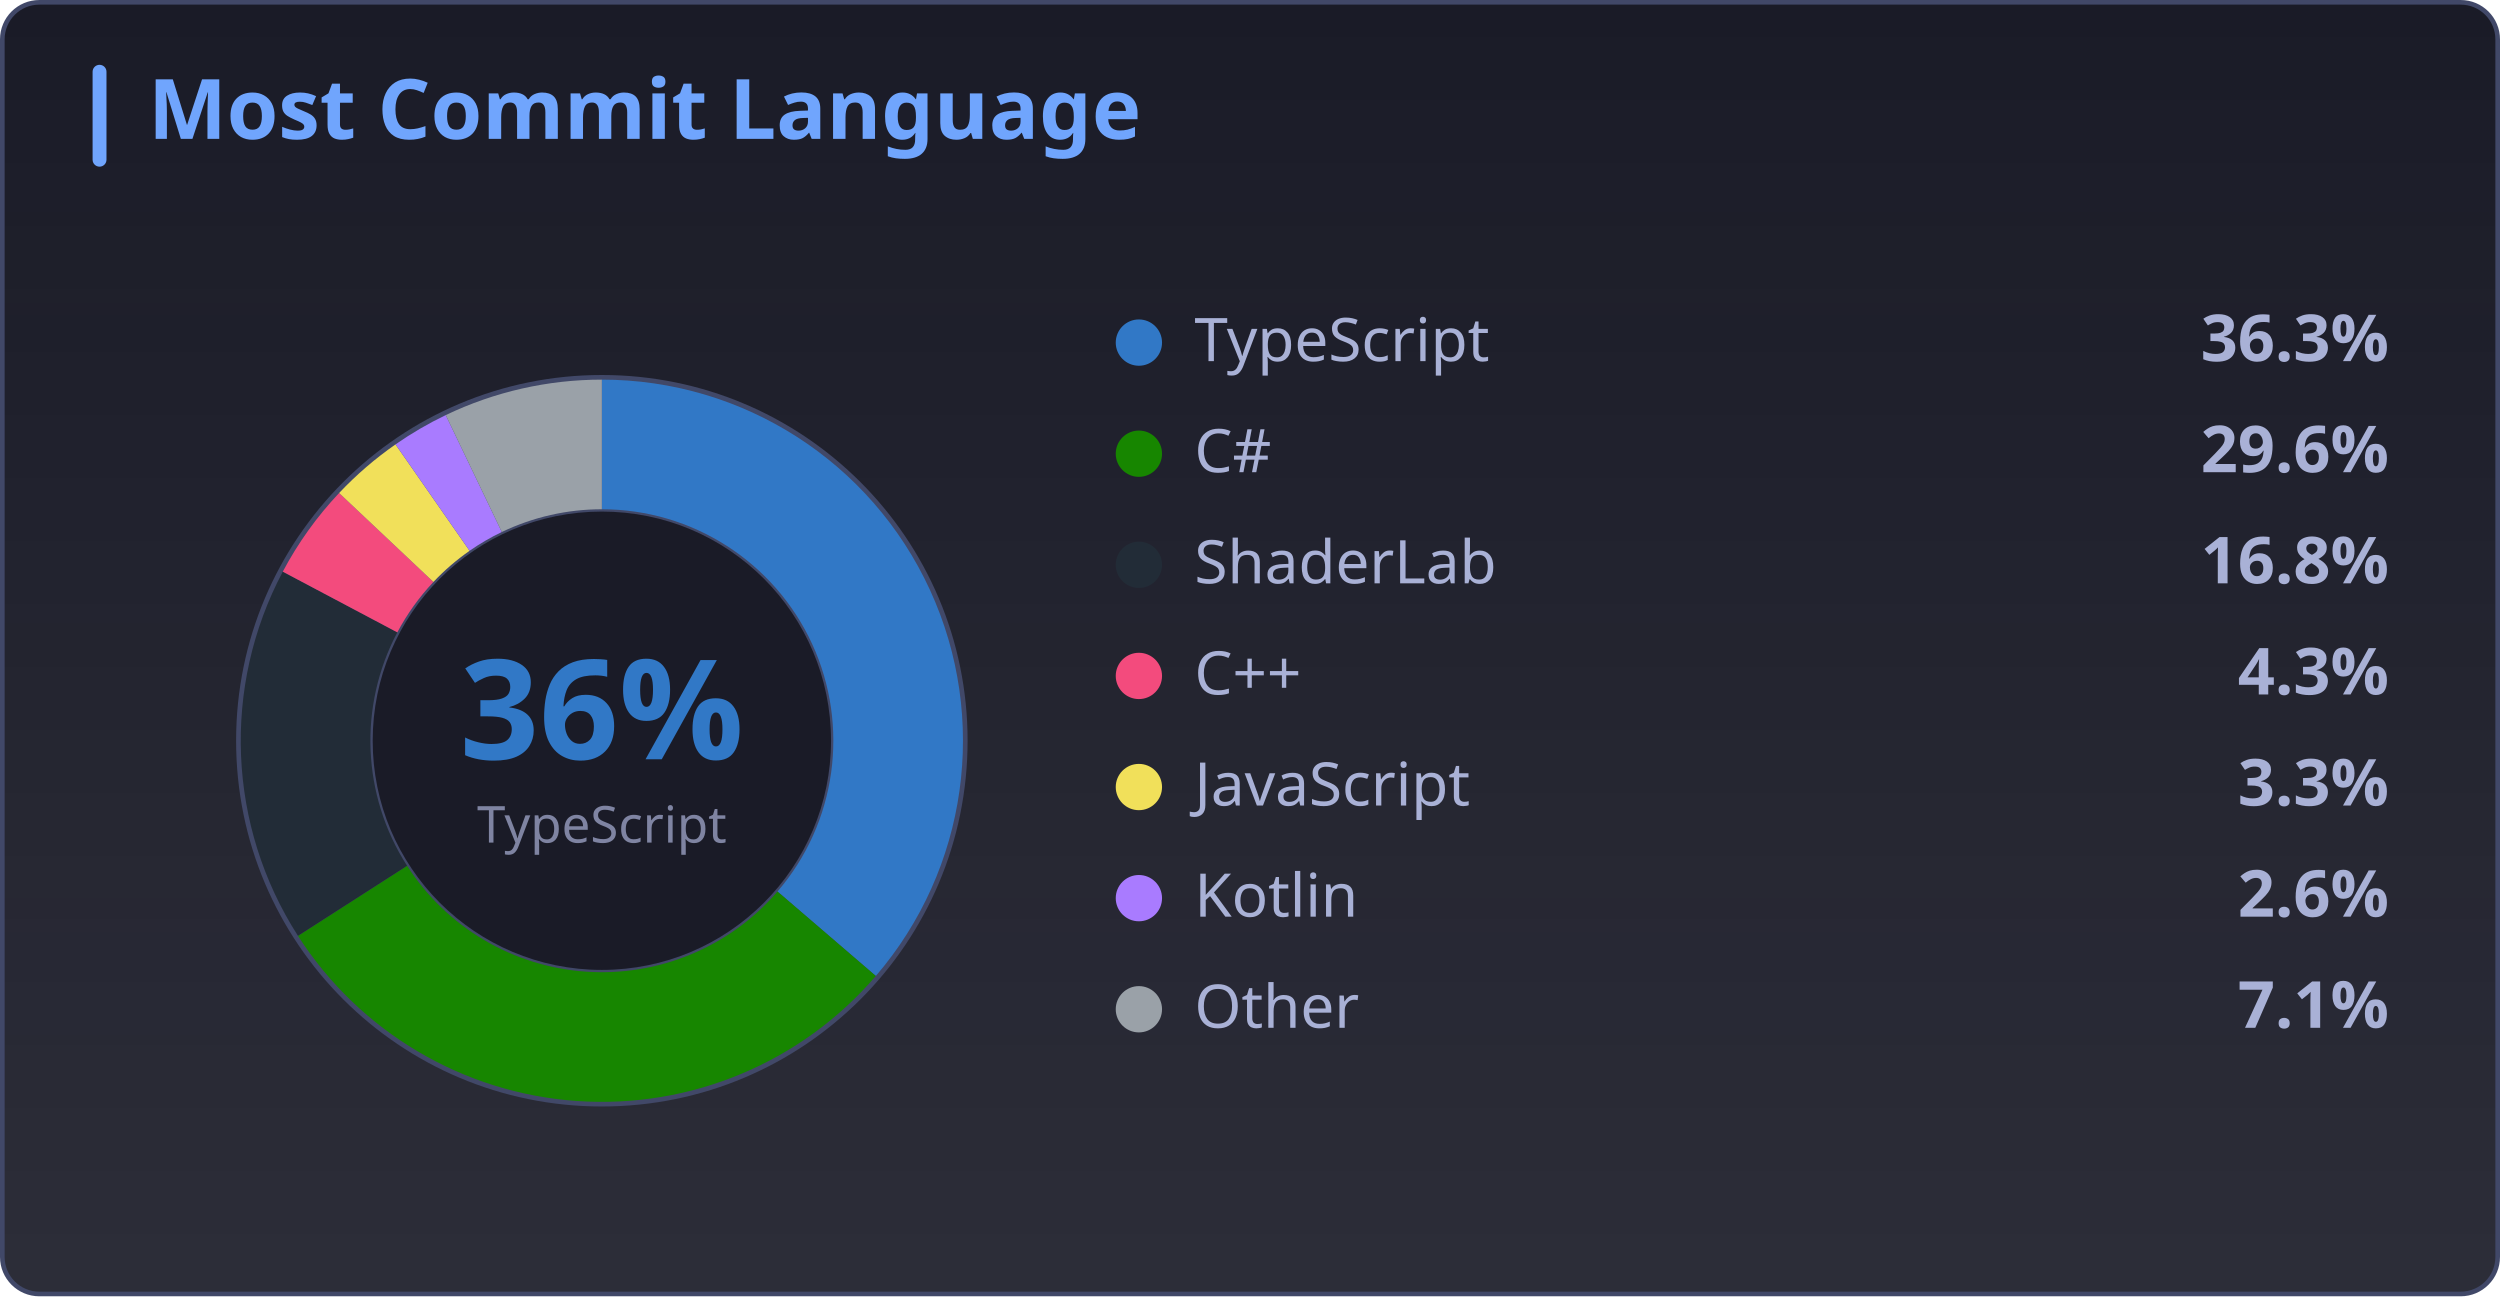
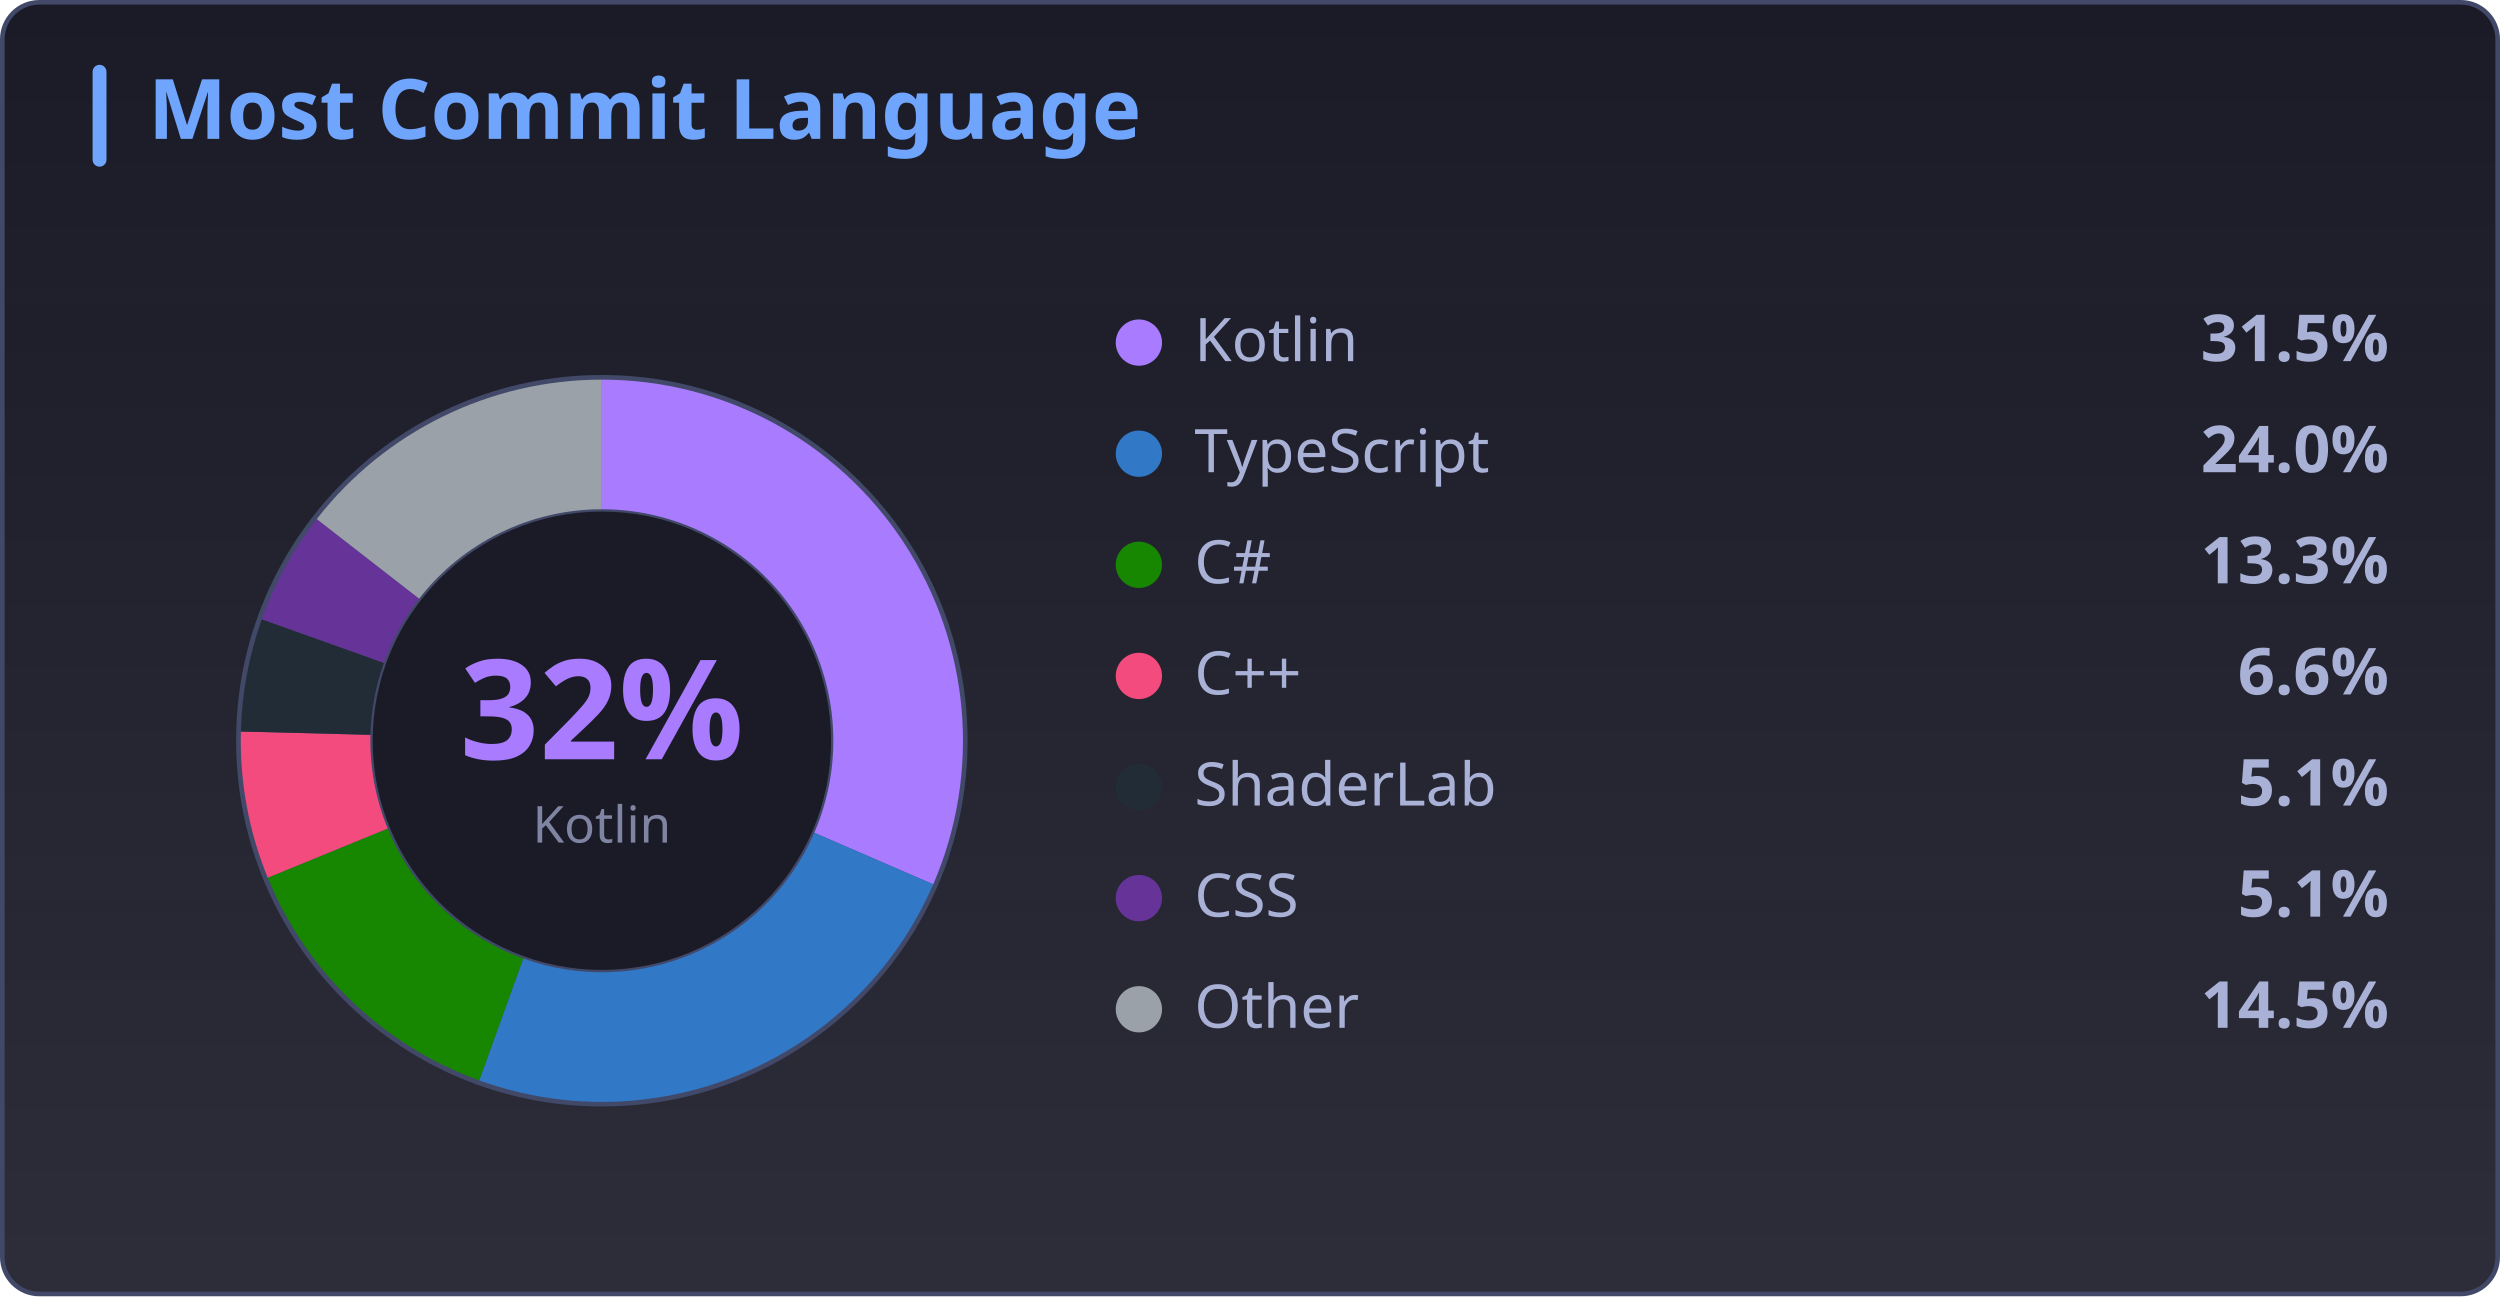
<svg xmlns="http://www.w3.org/2000/svg" width="540" height="280" viewBox="0 0 540 280" fill="none">
  <defs>
    <linearGradient id="card-bg" x1="0" y1="0" x2="0" y2="1">
      <stop offset="0%" stop-color="#1a1b27" stop-opacity="1" />
      <stop offset="100%" stop-color="#1a1b27" stop-opacity="0.92" />
    </linearGradient>
  </defs>
  <style>
.title    { font: 700 18px 'Segoe UI', system-ui, Sans-Serif; fill: #70a5fd; }
.text     { font: 400 13px 'Segoe UI', system-ui, Sans-Serif; fill: #a9b1d6; }
.muted    { font: 400 11px 'Segoe UI', system-ui, Sans-Serif; fill: #a9b1d6; opacity: 0.7; }
.bold     { font: 700 14px 'Segoe UI', system-ui, Sans-Serif; fill: #a9b1d6; }
.num      { font: 700 15px 'Segoe UI', system-ui, Sans-Serif; fill: #a9b1d6; }
.huge     { font: 800 30px 'Segoe UI', system-ui, Sans-Serif; }
.label    { font: 600 10px 'Segoe UI', system-ui, Sans-Serif; fill: #a9b1d6; opacity: 0.7; letter-spacing: 0.6px; }
.fadein   { animation: fadein 0.6s ease-in both; }
@keyframes fadein { from { opacity: 0; transform: translateY(4px); } to { opacity: 1; transform: translateY(0); } }
</style>
  <rect x="0.5" y="0.5" rx="8" ry="8" width="539" height="279" fill="url(#card-bg)" stroke="#414868" />
  <rect x="20" y="14" width="3" height="22" rx="1.5" fill="#70a5fd" />
  <text class="title" x="32" y="30">Most Commit Language</text>
  <circle cx="130.00" cy="160.00" r="79.00" fill="#414868" />
-   <path d="M130.00,82.00 A78.00,78.00 0 0 1 189.18,210.81 L167.94,192.57 A50.00,50.00 0 0 0 130.00,110.00 Z" fill="#3178c6" />
-   <path d="M189.18,210.81 A78.00,78.00 0 0 1 64.36,202.14 L87.93,187.01 A50.00,50.00 0 0 0 167.94,192.57 Z" fill="#178600" />
-   <path d="M64.36,202.14 A78.00,78.00 0 0 1 61.08,123.48 L85.82,136.59 A50.00,50.00 0 0 0 87.93,187.01 Z" fill="#222c37" />
-   <path d="M61.08,123.48 A78.00,78.00 0 0 1 73.25,106.49 L93.62,125.70 A50.00,50.00 0 0 0 85.82,136.59 Z" fill="#f34b7d" />
-   <path d="M73.25,106.49 A78.00,78.00 0 0 1 85.43,95.99 L101.43,118.97 A50.00,50.00 0 0 0 93.62,125.70 Z" fill="#f1e05a" />
-   <path d="M85.43,95.99 A78.00,78.00 0 0 1 96.28,89.66 L108.39,114.91 A50.00,50.00 0 0 0 101.43,118.97 Z" fill="#A97BFF" />
-   <path d="M96.28,89.66 A78.00,78.00 0 0 1 130.00,82.00 L130.00,110.00 A50.00,50.00 0 0 0 108.39,114.91 Z" fill="#9aa1a8" />
+   <path d="M130.00,82.00 A78.00,78.00 0 0 1 201.57,191.02 L175.88,179.88 A50.00,50.00 0 0 0 130.00,110.00 Z" fill="#A97BFF" />
+   <path d="M201.57,191.02 A78.00,78.00 0 0 1 103.51,233.36 L113.02,207.03 A50.00,50.00 0 0 0 175.88,179.88 Z" fill="#3178c6" />
+   <path d="M103.51,233.36 A78.00,78.00 0 0 1 57.83,189.58 L83.74,178.96 A50.00,50.00 0 0 0 113.02,207.03 Z" fill="#178600" />
+   <path d="M57.83,189.58 A78.00,78.00 0 0 1 52.03,158.01 L80.02,158.72 A50.00,50.00 0 0 0 83.74,178.96 Z" fill="#f34b7d" />
+   <path d="M52.03,158.01 A78.00,78.00 0 0 1 56.55,133.75 L82.92,143.17 A50.00,50.00 0 0 0 80.02,158.72 Z" fill="#222c37" />
+   <path d="M56.55,133.75 A78.00,78.00 0 0 1 68.42,112.12 L90.53,129.31 A50.00,50.00 0 0 0 82.92,143.17 Z" fill="#663399" />
+   <path d="M68.42,112.12 A78.00,78.00 0 0 1 130.00,82.00 L130.00,110.00 A50.00,50.00 0 0 0 90.53,129.31 Z" fill="#9aa1a8" />
  <circle cx="130.00" cy="160.00" r="49.50" fill="#1a1b27" />
-   <text x="130.00" y="164.00" text-anchor="middle" class="huge" fill="#3178c6">36%</text>
-   <text class="muted" x="130.00" y="182.00" text-anchor="middle">TypeScript</text>
-   <circle cx="246.00" cy="74.00" r="5.00" fill="#3178c6" />
-   <text class="text" x="258.00" y="78.00">TypeScript</text>
-   <text class="bold" x="516.00" y="78.00" text-anchor="end">36.3%</text>
-   <circle cx="246.00" cy="98.00" r="5.00" fill="#178600" />
-   <text class="text" x="258.00" y="102.00">C#</text>
-   <text class="bold" x="516.00" y="102.00" text-anchor="end">29.6%</text>
-   <circle cx="246.00" cy="122.00" r="5.00" fill="#222c37" />
-   <text class="text" x="258.00" y="126.00">ShaderLab</text>
-   <text class="bold" x="516.00" y="126.00" text-anchor="end">16.8%</text>
+   <text x="130.00" y="164.00" text-anchor="middle" class="huge" fill="#A97BFF">32%</text>
+   <text class="muted" x="130.00" y="182.00" text-anchor="middle">Kotlin</text>
+   <circle cx="246.00" cy="74.00" r="5.00" fill="#A97BFF" />
+   <text class="text" x="258.00" y="78.00">Kotlin</text>
+   <text class="bold" x="516.00" y="78.00" text-anchor="end">31.5%</text>
+   <circle cx="246.00" cy="98.00" r="5.00" fill="#3178c6" />
+   <text class="text" x="258.00" y="102.00">TypeScript</text>
+   <text class="bold" x="516.00" y="102.00" text-anchor="end">24.0%</text>
+   <circle cx="246.00" cy="122.00" r="5.00" fill="#178600" />
+   <text class="text" x="258.00" y="126.00">C#</text>
+   <text class="bold" x="516.00" y="126.00" text-anchor="end">13.3%</text>
  <circle cx="246.00" cy="146.00" r="5.00" fill="#f34b7d" />
  <text class="text" x="258.00" y="150.00">C++</text>
-   <text class="bold" x="516.00" y="150.00" text-anchor="end">4.3%</text>
-   <circle cx="246.00" cy="170.00" r="5.00" fill="#f1e05a" />
-   <text class="text" x="258.00" y="174.00">JavaScript</text>
-   <text class="bold" x="516.00" y="174.00" text-anchor="end">3.3%</text>
-   <circle cx="246.00" cy="194.00" r="5.00" fill="#A97BFF" />
-   <text class="text" x="258.00" y="198.00">Kotlin</text>
-   <text class="bold" x="516.00" y="198.00" text-anchor="end">2.6%</text>
+   <text class="bold" x="516.00" y="150.00" text-anchor="end">6.6%</text>
+   <circle cx="246.00" cy="170.00" r="5.00" fill="#222c37" />
+   <text class="text" x="258.00" y="174.00">ShaderLab</text>
+   <text class="bold" x="516.00" y="174.00" text-anchor="end">5.1%</text>
+   <circle cx="246.00" cy="194.00" r="5.00" fill="#663399" />
+   <text class="text" x="258.00" y="198.00">CSS</text>
+   <text class="bold" x="516.00" y="198.00" text-anchor="end">5.1%</text>
  <circle cx="246.00" cy="218.00" r="5.00" fill="#9aa1a8" />
  <text class="text" x="258.00" y="222.00">Other</text>
-   <text class="bold" x="516.00" y="222.00" text-anchor="end">7.1%</text>
+   <text class="bold" x="516.00" y="222.00" text-anchor="end">14.5%</text>
</svg>
